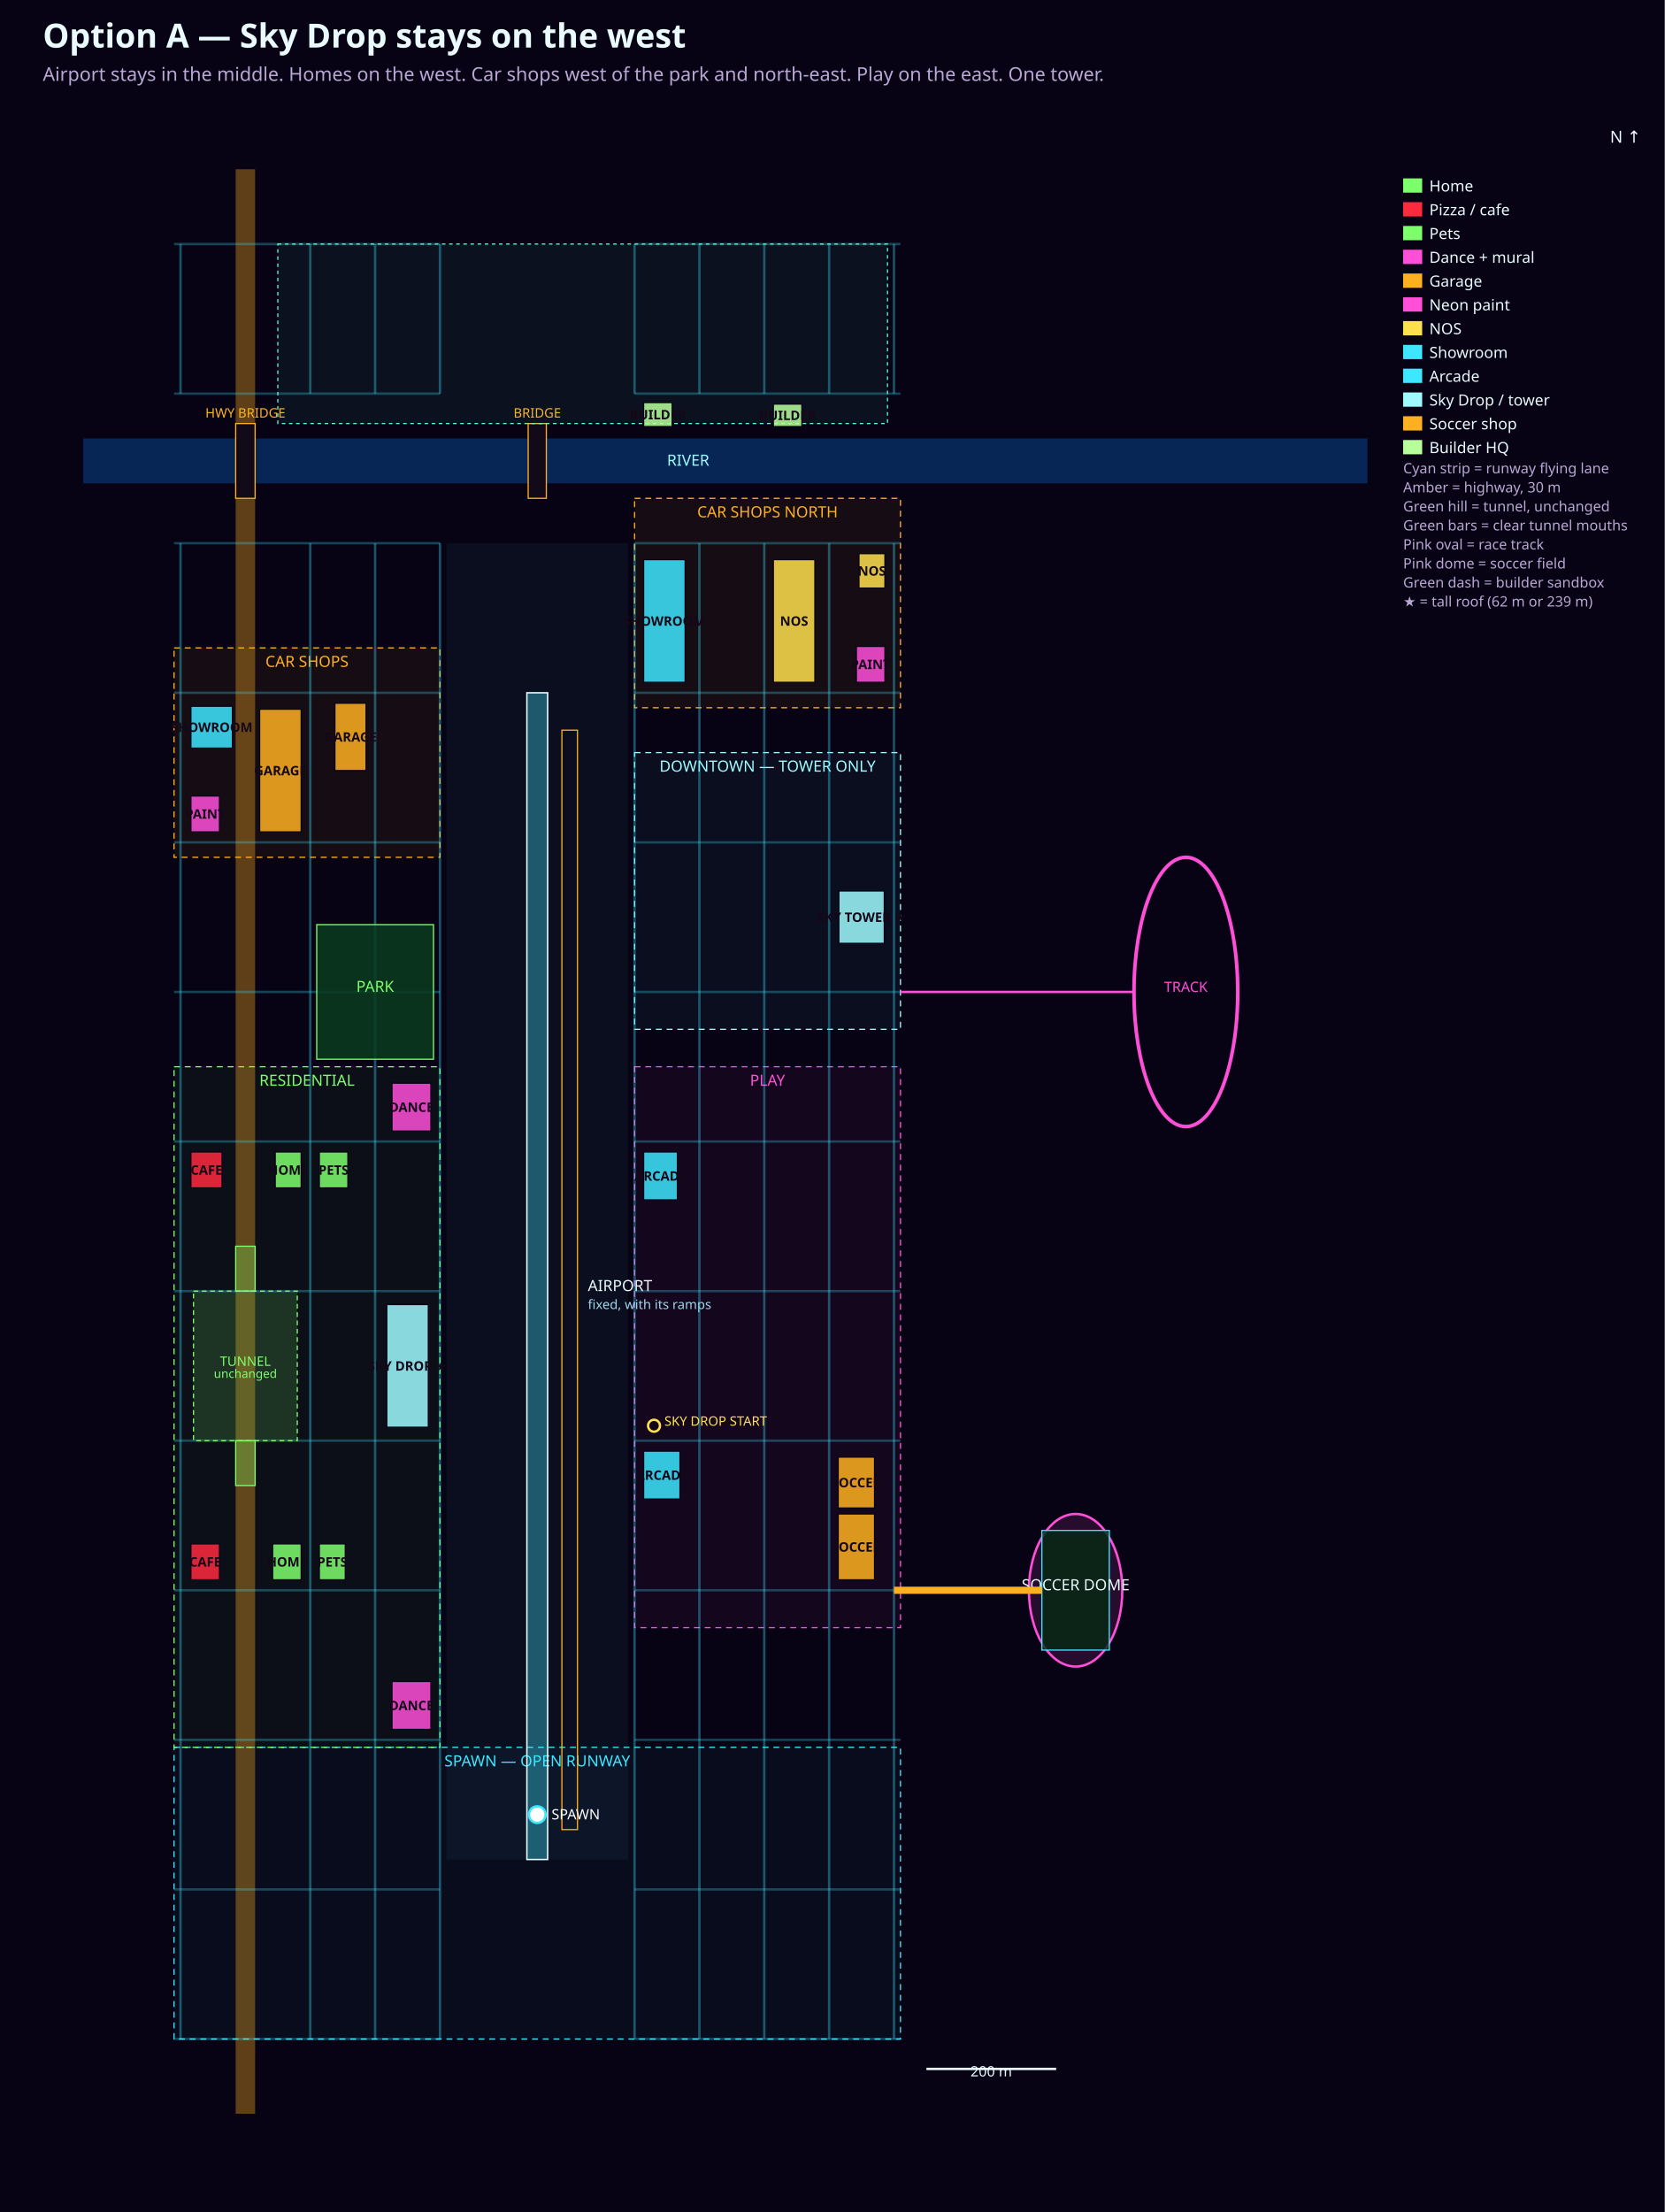
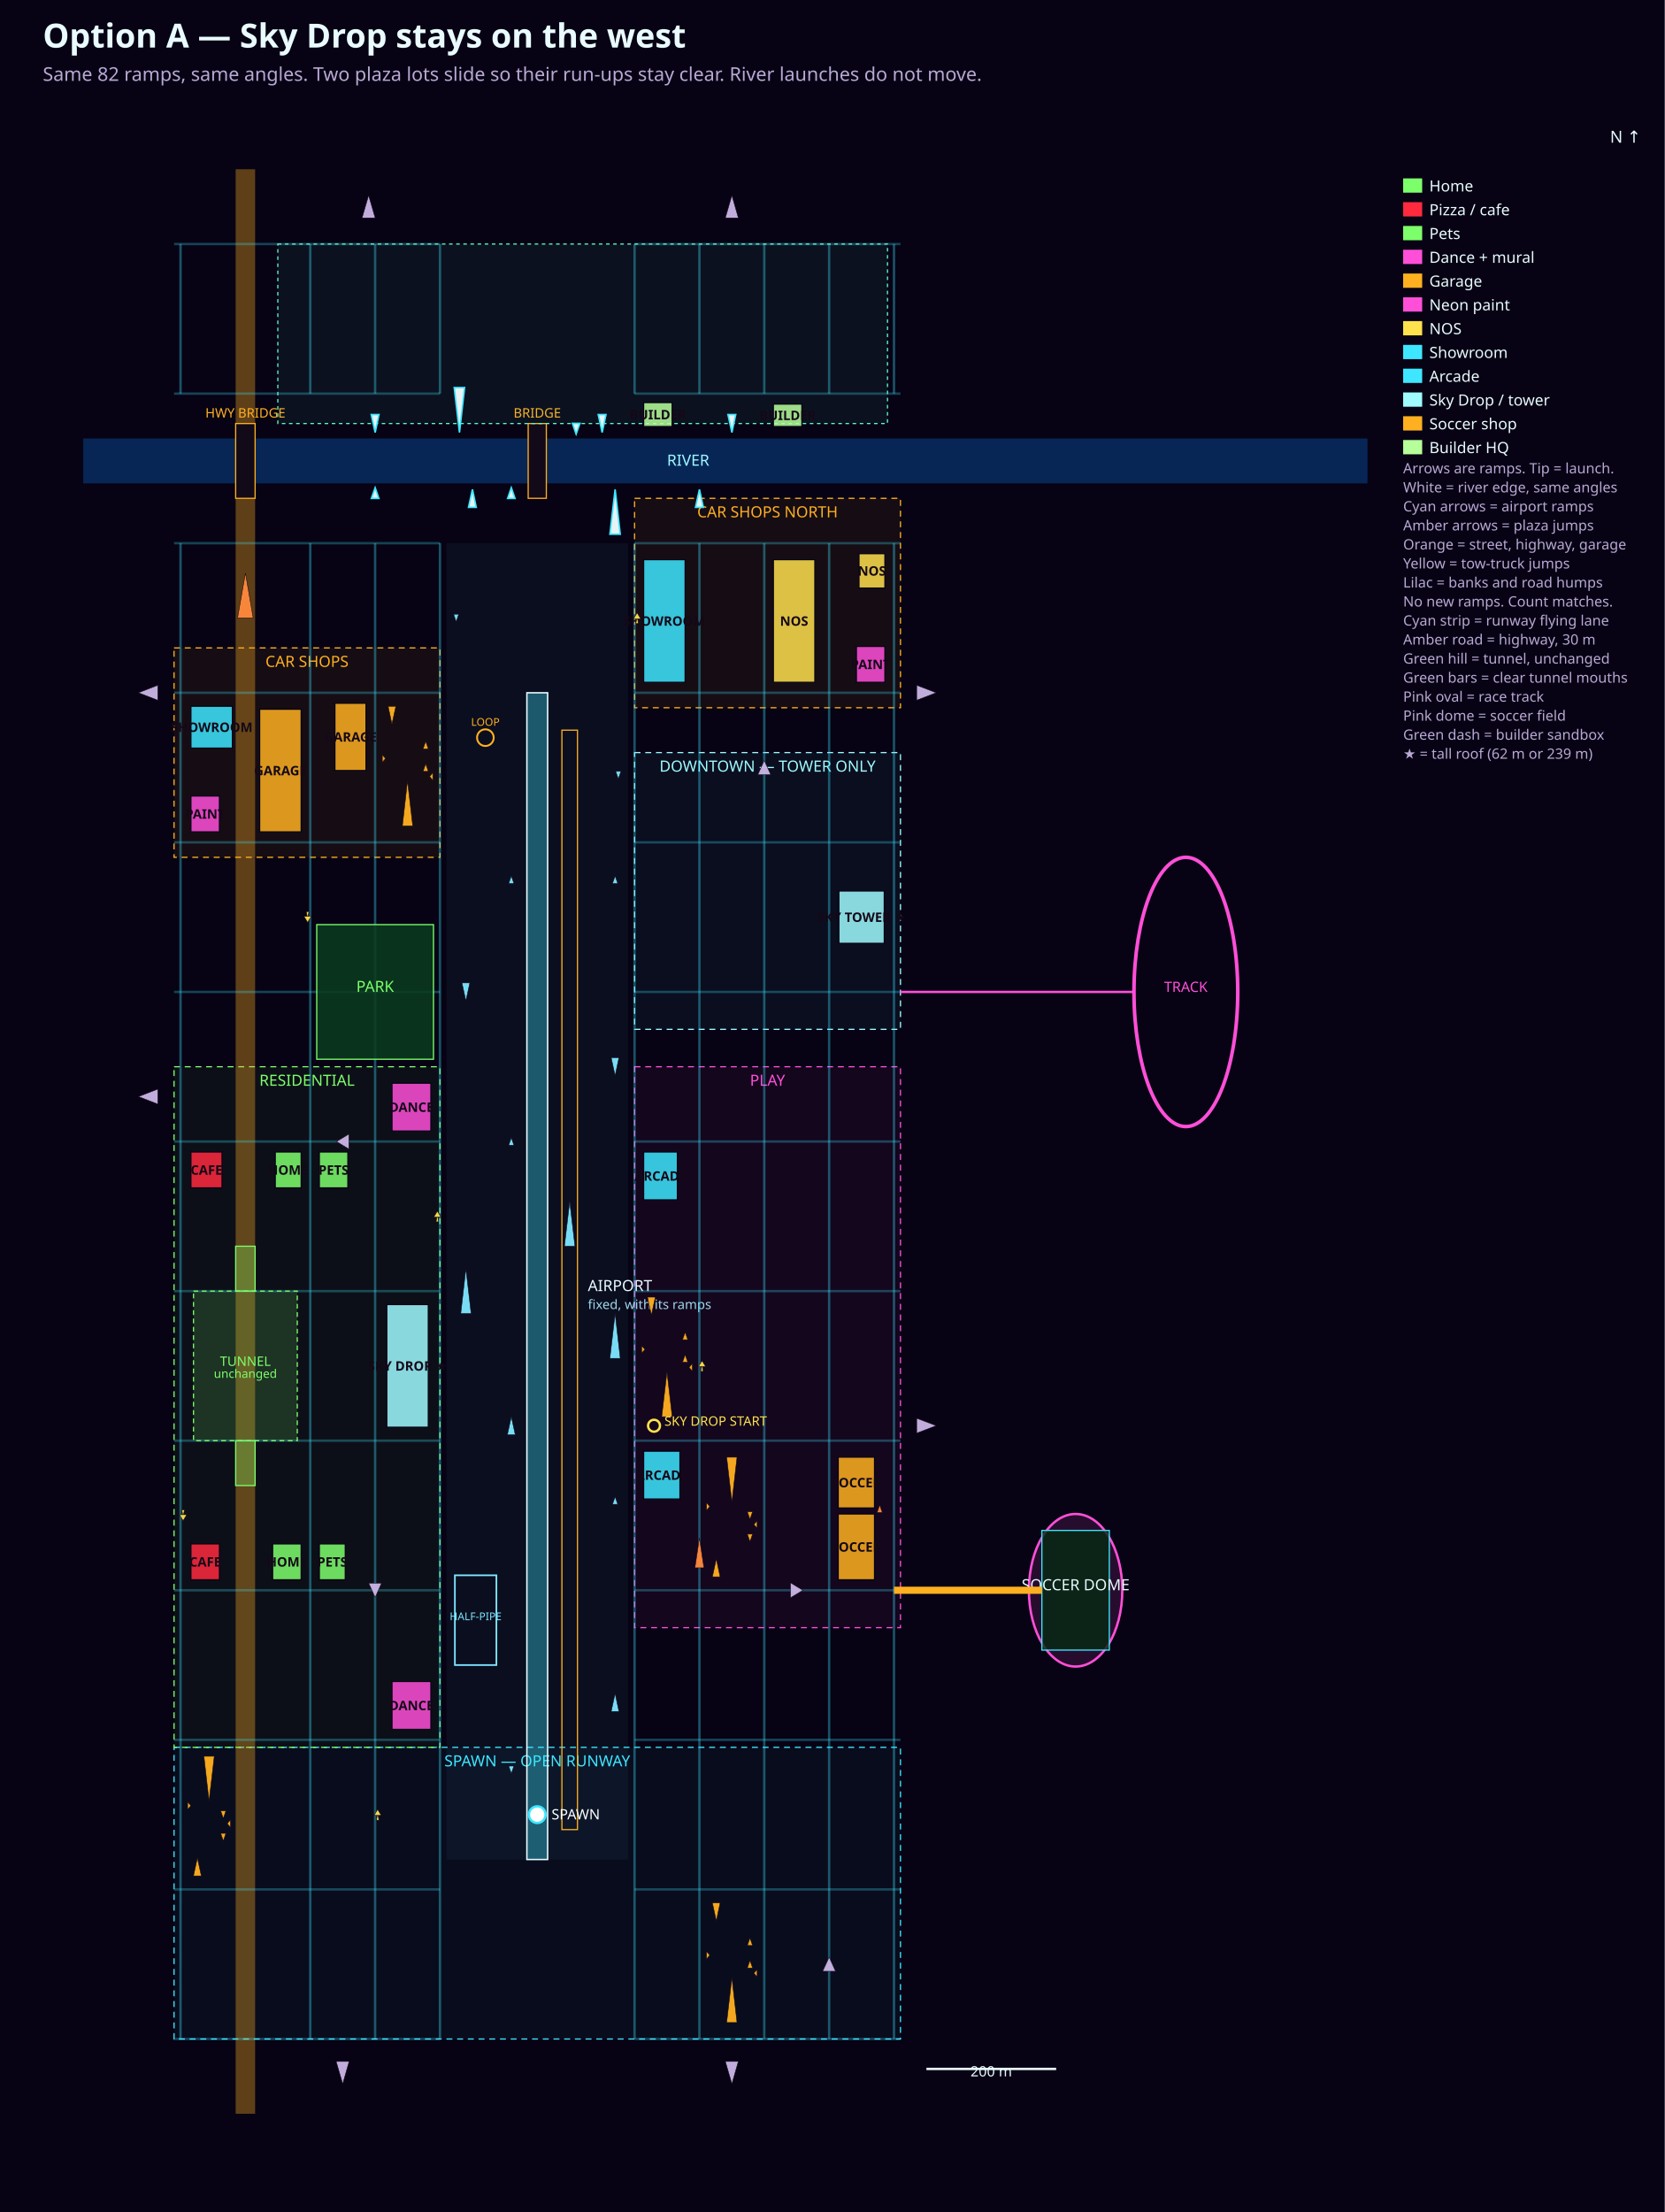
<svg xmlns="http://www.w3.org/2000/svg" width="1400" height="1860" viewBox="0 0 1400 1860">
  <rect width="1400" height="1860" fill="#070314" />
  <text x="36" y="40" fill="#e9fbff" font-family="ui-sans-serif,Segoe UI,sans-serif" font-size="28" font-weight="700">Option A — Sky Drop stays on the west</text>
-   <text x="36" y="68" fill="#b9a8d4" font-family="ui-sans-serif,Segoe UI,sans-serif" font-size="16">Airport stays in the middle. Homes on the west. Car shops west of the park and north-east. Play on the east. One tower.</text>
+   <text x="36" y="68" fill="#b9a8d4" font-family="ui-sans-serif,Segoe UI,sans-serif" font-size="16">Same 82 ramps, same angles. Two plaza lots slide so their run-ups stay clear. River launches do not move.</text>
  <rect x="146.364" y="1469.267" width="610.909" height="245.267" fill="rgba(62,230,255,0.04)" stroke="#3ee6ff" stroke-dasharray="5 4" />
  <text x="451.818" y="1485.267" fill="#3ee6ff" font-size="13" font-family="ui-sans-serif,sans-serif" text-anchor="middle">SPAWN — OPEN RUNWAY</text>
  <rect x="146.364" y="896.978" width="223.636" height="572.289" fill="rgba(125,255,107,0.05)" stroke="#7dff6b" stroke-dasharray="5 4" />
  <text x="258.182" y="912.978" fill="#7dff6b" font-size="13" font-family="ui-sans-serif,sans-serif" text-anchor="middle">RESIDENTIAL</text>
  <rect x="146.364" y="544.8" width="223.636" height="176.089" fill="rgba(255,176,32,0.06)" stroke="#ffb020" stroke-dasharray="5 4" />
  <text x="258.182" y="560.8" fill="#ffb020" font-size="13" font-family="ui-sans-serif,sans-serif" text-anchor="middle">CAR SHOPS</text>
  <rect x="533.636" y="896.978" width="223.636" height="471.667" fill="rgba(255,79,216,0.05)" stroke="#ff4fd8" stroke-dasharray="5 4" />
  <text x="645.455" y="912.978" fill="#ff4fd8" font-size="13" font-family="ui-sans-serif,sans-serif" text-anchor="middle">PLAY</text>
  <rect x="533.636" y="632.844" width="223.636" height="232.689" fill="rgba(62,230,255,0.05)" stroke="#9ffbff" stroke-dasharray="5 4" />
  <text x="645.455" y="648.844" fill="#9ffbff" font-size="13" font-family="ui-sans-serif,sans-serif" text-anchor="middle">DOWNTOWN — TOWER ONLY</text>
  <rect x="533.636" y="419.022" width="223.636" height="176.089" fill="rgba(255,176,32,0.06)" stroke="#ffb020" stroke-dasharray="5 4" />
  <text x="645.455" y="435.022" fill="#ffb020" font-size="13" font-family="ui-sans-serif,sans-serif" text-anchor="middle">CAR SHOPS NORTH</text>
  <rect x="375.455" y="456.756" width="152.727" height="1106.844" fill="rgba(62,230,255,0.05)" stroke="none" />
  <rect x="443.091" y="582.533" width="17.455" height="981.067" fill="rgba(62,230,255,0.35)" stroke="#e9fbff" stroke-width="1.2" />
  <text x="494.364" y="1085.644" fill="#e9fbff" font-size="13" font-family="ui-sans-serif,sans-serif">AIRPORT</text>
  <text x="494.364" y="1100.738" fill="#9fd8ea" font-size="11" font-family="ui-sans-serif,sans-serif">fixed, with its ramps</text>
  <rect x="472.545" y="613.978" width="13.091" height="924.467" fill="none" stroke="#ffb020" stroke-width="1" />
  <rect x="198.182" y="142.311" width="16.364" height="1635.111" fill="rgba(255,176,32,0.35)" />
  <line x1="151.818" y1="1714.533" x2="151.818" y2="456.756" stroke="rgba(62,230,255,0.35)" stroke-width="2" />
  <line x1="151.818" y1="330.978" x2="151.818" y2="205.2" stroke="rgba(62,230,255,0.35)" stroke-width="2" />
  <line x1="260.909" y1="1714.533" x2="260.909" y2="456.756" stroke="rgba(62,230,255,0.35)" stroke-width="2" />
  <line x1="260.909" y1="330.978" x2="260.909" y2="205.2" stroke="rgba(62,230,255,0.35)" stroke-width="2" />
  <line x1="315.455" y1="1714.533" x2="315.455" y2="456.756" stroke="rgba(62,230,255,0.35)" stroke-width="2" />
  <line x1="315.455" y1="330.978" x2="315.455" y2="205.2" stroke="rgba(62,230,255,0.35)" stroke-width="2" />
  <line x1="370" y1="1714.533" x2="370" y2="456.756" stroke="rgba(62,230,255,0.35)" stroke-width="2" />
  <line x1="370" y1="330.978" x2="370" y2="205.2" stroke="rgba(62,230,255,0.35)" stroke-width="2" />
  <line x1="533.636" y1="1714.533" x2="533.636" y2="456.756" stroke="rgba(62,230,255,0.35)" stroke-width="2" />
  <line x1="533.636" y1="330.978" x2="533.636" y2="205.2" stroke="rgba(62,230,255,0.35)" stroke-width="2" />
  <line x1="588.182" y1="1714.533" x2="588.182" y2="456.756" stroke="rgba(62,230,255,0.35)" stroke-width="2" />
  <line x1="588.182" y1="330.978" x2="588.182" y2="205.2" stroke="rgba(62,230,255,0.35)" stroke-width="2" />
  <line x1="642.727" y1="1714.533" x2="642.727" y2="456.756" stroke="rgba(62,230,255,0.35)" stroke-width="2" />
  <line x1="642.727" y1="330.978" x2="642.727" y2="205.2" stroke="rgba(62,230,255,0.35)" stroke-width="2" />
  <line x1="697.273" y1="1714.533" x2="697.273" y2="456.756" stroke="rgba(62,230,255,0.35)" stroke-width="2" />
  <line x1="697.273" y1="330.978" x2="697.273" y2="205.2" stroke="rgba(62,230,255,0.35)" stroke-width="2" />
  <line x1="751.818" y1="1714.533" x2="751.818" y2="456.756" stroke="rgba(62,230,255,0.35)" stroke-width="2" />
  <line x1="751.818" y1="330.978" x2="751.818" y2="205.2" stroke="rgba(62,230,255,0.35)" stroke-width="2" />
  <line x1="146.364" y1="1714.533" x2="370" y2="1714.533" stroke="rgba(62,230,255,0.28)" stroke-width="2" />
  <line x1="533.636" y1="1714.533" x2="757.273" y2="1714.533" stroke="rgba(62,230,255,0.28)" stroke-width="2" />
  <line x1="146.364" y1="1588.756" x2="370" y2="1588.756" stroke="rgba(62,230,255,0.28)" stroke-width="2" />
  <line x1="533.636" y1="1588.756" x2="757.273" y2="1588.756" stroke="rgba(62,230,255,0.28)" stroke-width="2" />
  <line x1="146.364" y1="1462.978" x2="370" y2="1462.978" stroke="rgba(62,230,255,0.28)" stroke-width="2" />
  <line x1="533.636" y1="1462.978" x2="757.273" y2="1462.978" stroke="rgba(62,230,255,0.28)" stroke-width="2" />
  <line x1="146.364" y1="1337.2" x2="370" y2="1337.2" stroke="rgba(62,230,255,0.28)" stroke-width="2" />
  <line x1="533.636" y1="1337.2" x2="757.273" y2="1337.2" stroke="rgba(62,230,255,0.28)" stroke-width="2" />
  <line x1="146.364" y1="1211.422" x2="370" y2="1211.422" stroke="rgba(62,230,255,0.28)" stroke-width="2" />
  <line x1="533.636" y1="1211.422" x2="757.273" y2="1211.422" stroke="rgba(62,230,255,0.28)" stroke-width="2" />
  <line x1="146.364" y1="1085.644" x2="370" y2="1085.644" stroke="rgba(62,230,255,0.28)" stroke-width="2" />
  <line x1="533.636" y1="1085.644" x2="757.273" y2="1085.644" stroke="rgba(62,230,255,0.28)" stroke-width="2" />
  <line x1="146.364" y1="959.867" x2="370" y2="959.867" stroke="rgba(62,230,255,0.28)" stroke-width="2" />
  <line x1="533.636" y1="959.867" x2="757.273" y2="959.867" stroke="rgba(62,230,255,0.28)" stroke-width="2" />
  <line x1="146.364" y1="834.089" x2="370" y2="834.089" stroke="rgba(62,230,255,0.28)" stroke-width="2" />
  <line x1="533.636" y1="834.089" x2="757.273" y2="834.089" stroke="rgba(62,230,255,0.28)" stroke-width="2" />
  <line x1="146.364" y1="708.311" x2="370" y2="708.311" stroke="rgba(62,230,255,0.28)" stroke-width="2" />
  <line x1="533.636" y1="708.311" x2="757.273" y2="708.311" stroke="rgba(62,230,255,0.28)" stroke-width="2" />
  <line x1="146.364" y1="582.533" x2="370" y2="582.533" stroke="rgba(62,230,255,0.28)" stroke-width="2" />
  <line x1="533.636" y1="582.533" x2="757.273" y2="582.533" stroke="rgba(62,230,255,0.28)" stroke-width="2" />
  <line x1="146.364" y1="456.756" x2="370" y2="456.756" stroke="rgba(62,230,255,0.28)" stroke-width="2" />
  <line x1="533.636" y1="456.756" x2="757.273" y2="456.756" stroke="rgba(62,230,255,0.28)" stroke-width="2" />
  <line x1="146.364" y1="330.978" x2="370" y2="330.978" stroke="rgba(62,230,255,0.28)" stroke-width="2" />
  <line x1="533.636" y1="330.978" x2="757.273" y2="330.978" stroke="rgba(62,230,255,0.28)" stroke-width="2" />
  <line x1="146.364" y1="205.2" x2="370" y2="205.2" stroke="rgba(62,230,255,0.28)" stroke-width="2" />
  <line x1="533.636" y1="205.2" x2="757.273" y2="205.2" stroke="rgba(62,230,255,0.28)" stroke-width="2" />
  <rect x="70" y="368.711" width="1080" height="37.733" fill="rgba(8,40,90,0.95)" />
  <text x="560.909" y="391.578" fill="#9ffbff" font-size="13" font-family="ui-sans-serif,sans-serif">RIVER</text>
  <rect x="444.182" y="356.133" width="15.273" height="62.889" fill="#120a18" stroke="#ffb020" />
  <rect x="198.182" y="356.133" width="16.364" height="62.889" fill="#120a18" stroke="#ffb020" />
  <text x="451.818" y="351.102" fill="#ffb020" font-size="11" text-anchor="middle" font-family="ui-sans-serif,sans-serif">BRIDGE</text>
  <text x="206.364" y="351.102" fill="#ffb020" font-size="11" text-anchor="middle" font-family="ui-sans-serif,sans-serif">HWY BRIDGE</text>
  <rect x="162.727" y="1085.644" width="87.273" height="125.778" fill="rgba(125,255,107,0.15)" stroke="#7dff6b" stroke-dasharray="4 3" />
  <text x="206.364" y="1148.533" fill="#7dff6b" font-size="11" text-anchor="middle" font-family="ui-sans-serif,sans-serif">TUNNEL</text>
  <text x="206.364" y="1158.596" fill="#7dff6b" font-size="10" text-anchor="middle" font-family="ui-sans-serif,sans-serif">unchanged</text>
  <rect x="198.182" y="1211.422" width="16.364" height="37.733" fill="rgba(125,255,107,0.28)" stroke="#7dff6b" />
  <rect x="198.182" y="1047.911" width="16.364" height="37.733" fill="rgba(125,255,107,0.28)" stroke="#7dff6b" />
  <rect x="266.364" y="777.489" width="98.182" height="113.2" fill="rgba(10,60,30,0.85)" stroke="#7dff6b" />
  <text x="315.455" y="834.089" fill="#7dff6b" font-size="13" text-anchor="middle" font-family="ui-sans-serif,sans-serif">PARK</text>
  <ellipse cx="904.545" cy="1337.2" rx="39.273" ry="64.147" fill="rgba(255,79,216,0.13)" stroke="#ff4fd8" stroke-width="2" />
  <rect x="876.182" y="1286.889" width="56.727" height="100.622" fill="rgba(6,42,18,0.8)" stroke="#3ee6ff" />
  <text x="904.545" y="1337.2" fill="#e9fbff" font-size="13" text-anchor="middle" font-family="ui-sans-serif,sans-serif">SOCCER DOME</text>
  <line x1="751.818" y1="1337.2" x2="876.182" y2="1337.2" stroke="#ffb020" stroke-width="6" />
  <ellipse cx="997.273" cy="834.089" rx="43.636" ry="113.2" fill="none" stroke="#ff4fd8" stroke-width="3" />
  <text x="997.273" y="834.089" fill="#ff4fd8" font-size="12" text-anchor="middle" font-family="ui-sans-serif,sans-serif">TRACK</text>
  <line x1="757.273" y1="834.089" x2="953.636" y2="834.089" stroke="#ff4fd8" stroke-width="2" />
  <rect x="233.636" y="205.2" width="512.727" height="150.933" fill="rgba(94,246,200,0.06)" stroke="#5ef6c8" stroke-dasharray="3 3" />
  <rect x="218.364" y="596.369" width="34.909" height="103.138" fill="#ffb020" fill-opacity="0.85" stroke="#070314" stroke-width="1" />
  <text x="235.818" y="651.938" fill="#140818" font-size="11" font-weight="700" text-anchor="middle" font-family="ui-sans-serif,sans-serif">GARAGE</text>
  <rect x="325.273" y="1096.964" width="34.909" height="103.138" fill="#9ffbff" fill-opacity="0.85" stroke="#070314" stroke-width="1" />
  <text x="342.727" y="1152.533" fill="#140818" font-size="11" font-weight="700" text-anchor="middle" font-family="ui-sans-serif,sans-serif">SKY DROP ★</text>
  <rect x="541.273" y="470.591" width="34.909" height="103.138" fill="#3ee6ff" fill-opacity="0.85" stroke="#070314" stroke-width="1" />
  <text x="558.727" y="526.16" fill="#140818" font-size="11" font-weight="700" text-anchor="middle" font-family="ui-sans-serif,sans-serif">SHOWROOM</text>
  <rect x="650.364" y="470.591" width="34.909" height="103.138" fill="#ffe14d" fill-opacity="0.85" stroke="#070314" stroke-width="1" />
  <text x="667.818" y="526.16" fill="#140818" font-size="11" font-weight="700" text-anchor="middle" font-family="ui-sans-serif,sans-serif">NOS</text>
  <rect x="705.455" y="749.189" width="38.182" height="44.022" fill="#9ffbff" fill-opacity="0.85" stroke="#070314" stroke-width="1" />
  <text x="724.545" y="775.2" fill="#140818" font-size="11" font-weight="700" text-anchor="middle" font-family="ui-sans-serif,sans-serif">SKY TOWER ★</text>
  <rect x="229.273" y="1298.209" width="24" height="30.187" fill="#7dff6b" fill-opacity="0.85" stroke="#070314" stroke-width="1" />
  <text x="241.273" y="1317.302" fill="#140818" font-size="11" font-weight="700" text-anchor="middle" font-family="ui-sans-serif,sans-serif">HOME</text>
  <rect x="160.545" y="593.853" width="34.909" height="35.218" fill="#3ee6ff" fill-opacity="0.85" stroke="#070314" stroke-width="1" />
  <text x="178" y="615.462" fill="#140818" font-size="11" font-weight="700" text-anchor="middle" font-family="ui-sans-serif,sans-serif">SHOWROOM</text>
  <rect x="722.364" y="465.56" width="21.818" height="28.929" fill="#ffe14d" fill-opacity="0.85" stroke="#070314" stroke-width="1" />
  <text x="733.273" y="484.024" fill="#140818" font-size="11" font-weight="700" text-anchor="middle" font-family="ui-sans-serif,sans-serif">NOS</text>
  <rect x="281.636" y="591.338" width="26.182" height="56.6" fill="#ffb020" fill-opacity="0.85" stroke="#070314" stroke-width="1" />
  <text x="294.727" y="623.638" fill="#140818" font-size="11" font-weight="700" text-anchor="middle" font-family="ui-sans-serif,sans-serif">GARAGE</text>
  <rect x="160.545" y="669.32" width="24" height="30.187" fill="#ff4fd8" fill-opacity="0.85" stroke="#070314" stroke-width="1" />
  <text x="172.545" y="688.413" fill="#140818" font-size="11" font-weight="700" text-anchor="middle" font-family="ui-sans-serif,sans-serif">PAINT</text>
  <rect x="720.182" y="543.542" width="24" height="30.187" fill="#ff4fd8" fill-opacity="0.85" stroke="#070314" stroke-width="1" />
  <text x="732.182" y="562.636" fill="#140818" font-size="11" font-weight="700" text-anchor="middle" font-family="ui-sans-serif,sans-serif">PAINT</text>
  <rect x="329.636" y="1413.924" width="32.727" height="40.249" fill="#ff4fd8" fill-opacity="0.85" stroke="#070314" stroke-width="1" />
  <text x="346" y="1438.049" fill="#140818" font-size="11" font-weight="700" text-anchor="middle" font-family="ui-sans-serif,sans-serif">DANCE</text>
  <rect x="541.273" y="1220.227" width="30.545" height="40.249" fill="#3ee6ff" fill-opacity="0.85" stroke="#070314" stroke-width="1" />
  <text x="556.545" y="1244.351" fill="#140818" font-size="11" font-weight="700" text-anchor="middle" font-family="ui-sans-serif,sans-serif">ARCADE</text>
  <rect x="231.455" y="968.671" width="21.818" height="30.187" fill="#7dff6b" fill-opacity="0.85" stroke="#070314" stroke-width="1" />
  <text x="242.364" y="987.764" fill="#140818" font-size="11" font-weight="700" text-anchor="middle" font-family="ui-sans-serif,sans-serif">HOME</text>
  <rect x="268.545" y="1298.209" width="21.818" height="30.187" fill="#7dff6b" fill-opacity="0.85" stroke="#070314" stroke-width="1" />
  <text x="279.455" y="1317.302" fill="#140818" font-size="11" font-weight="700" text-anchor="middle" font-family="ui-sans-serif,sans-serif">PETS</text>
  <rect x="268.545" y="968.671" width="24" height="30.187" fill="#7dff6b" fill-opacity="0.85" stroke="#070314" stroke-width="1" />
  <text x="280.545" y="987.764" fill="#140818" font-size="11" font-weight="700" text-anchor="middle" font-family="ui-sans-serif,sans-serif">PETS</text>
  <rect x="160.545" y="1298.209" width="24" height="30.187" fill="#ff2a3d" fill-opacity="0.85" stroke="#070314" stroke-width="1" />
  <text x="172.545" y="1317.302" fill="#140818" font-size="11" font-weight="700" text-anchor="middle" font-family="ui-sans-serif,sans-serif">CAFE</text>
  <rect x="329.636" y="910.813" width="32.727" height="40.249" fill="#ff4fd8" fill-opacity="0.85" stroke="#070314" stroke-width="1" />
  <text x="346" y="934.938" fill="#140818" font-size="11" font-weight="700" text-anchor="middle" font-family="ui-sans-serif,sans-serif">DANCE</text>
  <rect x="160.545" y="968.671" width="26.182" height="30.187" fill="#ff2a3d" fill-opacity="0.85" stroke="#070314" stroke-width="1" />
  <text x="173.636" y="987.764" fill="#140818" font-size="11" font-weight="700" text-anchor="middle" font-family="ui-sans-serif,sans-serif">CAFE</text>
  <rect x="541.273" y="968.671" width="28.364" height="40.249" fill="#3ee6ff" fill-opacity="0.85" stroke="#070314" stroke-width="1" />
  <text x="555.455" y="992.796" fill="#140818" font-size="11" font-weight="700" text-anchor="middle" font-family="ui-sans-serif,sans-serif">ARCADE</text>
  <rect x="704.909" y="1273.053" width="30.545" height="55.342" fill="#ffb020" fill-opacity="0.85" stroke="#070314" stroke-width="1" />
  <text x="720.182" y="1304.724" fill="#140818" font-size="11" font-weight="700" text-anchor="middle" font-family="ui-sans-serif,sans-serif">SOCCER</text>
  <rect x="704.909" y="1225.258" width="30.545" height="42.764" fill="#ffb020" fill-opacity="0.85" stroke="#070314" stroke-width="1" />
  <text x="720.182" y="1250.64" fill="#140818" font-size="11" font-weight="700" text-anchor="middle" font-family="ui-sans-serif,sans-serif">SOCCER</text>
  <rect x="541.273" y="338.524" width="24" height="20.124" fill="#b6ff9a" fill-opacity="0.85" stroke="#070314" stroke-width="1" />
  <text x="553.273" y="352.587" fill="#140818" font-size="11" font-weight="700" text-anchor="middle" font-family="ui-sans-serif,sans-serif">BUILDER</text>
  <rect x="650.364" y="339.782" width="24" height="18.867" fill="#b6ff9a" fill-opacity="0.85" stroke="#070314" stroke-width="1" />
  <text x="662.364" y="353.216" fill="#140818" font-size="11" font-weight="700" text-anchor="middle" font-family="ui-sans-serif,sans-serif">BUILDER</text>
+   <rect x="382.545" y="1324.622" width="34.909" height="75.467" fill="none" stroke="#7ee7ff" stroke-width="1.4" />
+   <text x="400" y="1362.356" fill="#7ee7ff" font-size="9" text-anchor="middle" font-family="ui-sans-serif,sans-serif">HALF-PIPE</text>
+   <circle cx="408.182" cy="620.267" r="7" fill="none" stroke="#ffb020" stroke-width="1.6" />
+   <text x="408.182" y="610.267" fill="#ffb020" font-size="9" text-anchor="middle" font-family="ui-sans-serif,sans-serif">LOOP</text>
+   <polygon points="611.1,1700.7 619.8,1700.7 615.5,1663.0" fill="#ffb020" fill-opacity="0.95" stroke="#140818" stroke-width="0.4" />
+   <polygon points="599.1,1600.1 605.6,1600.1 602.4,1615.2" fill="#ffb020" fill-opacity="0.95" stroke="#140818" stroke-width="0.4" />
+   <polygon points="628.5,1654.8 632.9,1654.8 630.7,1648.5" fill="#ffb020" fill-opacity="0.95" stroke="#140818" stroke-width="0.4" />
+   <polygon points="628.5,1635.9 632.9,1635.9 630.7,1629.6" fill="#ffb020" fill-opacity="0.95" stroke="#140818" stroke-width="0.4" />
+   <polygon points="594.2,1647.2 594.2,1641.0 596.9,1644.1" fill="#ffb020" fill-opacity="0.95" stroke="#140818" stroke-width="0.4" />
+   <polygon points="636.7,1662.3 636.7,1656.0 634.0,1659.2" fill="#ffb020" fill-opacity="0.95" stroke="#140818" stroke-width="0.4" />
+   <polygon points="611.1,1225.3 619.8,1225.3 615.5,1263.0" fill="#ffb020" fill-opacity="0.95" stroke="#140818" stroke-width="0.4" />
+   <polygon points="599.1,1325.9 605.6,1325.9 602.4,1310.8" fill="#ffb020" fill-opacity="0.95" stroke="#140818" stroke-width="0.4" />
+   <polygon points="628.5,1271.2 632.9,1271.2 630.7,1277.5" fill="#ffb020" fill-opacity="0.95" stroke="#140818" stroke-width="0.4" />
+   <polygon points="628.5,1290.0 632.9,1290.0 630.7,1296.3" fill="#ffb020" fill-opacity="0.95" stroke="#140818" stroke-width="0.4" />
+   <polygon points="594.2,1269.9 594.2,1263.6 596.9,1266.8" fill="#ffb020" fill-opacity="0.95" stroke="#140818" stroke-width="0.4" />
+   <polygon points="636.7,1285.0 636.7,1278.7 634.0,1281.9" fill="#ffb020" fill-opacity="0.95" stroke="#140818" stroke-width="0.4" />
+   <polygon points="556.5,1191.3 565.3,1191.3 560.9,1153.6" fill="#ffb020" fill-opacity="0.95" stroke="#140818" stroke-width="0.4" />
+   <polygon points="544.5,1090.7 551.1,1090.7 547.8,1105.8" fill="#ffb020" fill-opacity="0.95" stroke="#140818" stroke-width="0.4" />
+   <polygon points="574.0,1145.4 578.4,1145.4 576.2,1139.1" fill="#ffb020" fill-opacity="0.95" stroke="#140818" stroke-width="0.4" />
+   <polygon points="574.0,1126.5 578.4,1126.5 576.2,1120.2" fill="#ffb020" fill-opacity="0.95" stroke="#140818" stroke-width="0.4" />
+   <polygon points="539.6,1137.8 539.6,1131.6 542.4,1134.7" fill="#ffb020" fill-opacity="0.95" stroke="#140818" stroke-width="0.4" />
+   <polygon points="582.2,1152.9 582.2,1146.6 579.5,1149.8" fill="#ffb020" fill-opacity="0.95" stroke="#140818" stroke-width="0.4" />
+   <polygon points="171.5,1476.8 180.2,1476.8 175.8,1514.5" fill="#ffb020" fill-opacity="0.95" stroke="#140818" stroke-width="0.4" />
+   <polygon points="162.7,1577.4 169.3,1577.4 166.0,1562.3" fill="#ffb020" fill-opacity="0.95" stroke="#140818" stroke-width="0.4" />
+   <polygon points="185.6,1522.7 190.0,1522.7 187.8,1529.0" fill="#ffb020" fill-opacity="0.95" stroke="#140818" stroke-width="0.4" />
+   <polygon points="185.6,1541.6 190.0,1541.6 187.8,1547.9" fill="#ffb020" fill-opacity="0.95" stroke="#140818" stroke-width="0.4" />
+   <polygon points="157.8,1521.5 157.8,1515.2 160.5,1518.3" fill="#ffb020" fill-opacity="0.95" stroke="#140818" stroke-width="0.4" />
+   <polygon points="193.8,1536.6 193.8,1530.3 191.1,1533.4" fill="#ffb020" fill-opacity="0.95" stroke="#140818" stroke-width="0.4" />
+   <polygon points="338.4,694.5 347.1,694.5 342.7,656.7" fill="#ffb020" fill-opacity="0.95" stroke="#140818" stroke-width="0.4" />
+   <polygon points="326.4,593.9 332.9,593.9 329.6,608.9" fill="#ffb020" fill-opacity="0.95" stroke="#140818" stroke-width="0.4" />
+   <polygon points="355.8,648.6 360.2,648.6 358.0,642.3" fill="#ffb020" fill-opacity="0.95" stroke="#140818" stroke-width="0.4" />
+   <polygon points="355.8,629.7 360.2,629.7 358.0,623.4" fill="#ffb020" fill-opacity="0.95" stroke="#140818" stroke-width="0.4" />
+   <polygon points="321.5,641.0 321.5,634.7 324.2,637.9" fill="#ffb020" fill-opacity="0.95" stroke="#140818" stroke-width="0.4" />
+   <polygon points="364.0,656.1 364.0,649.8 361.3,653.0" fill="#ffb020" fill-opacity="0.95" stroke="#140818" stroke-width="0.4" />
+   <polygon points="737.6,1271.8 742.0,1271.8 739.8,1265.5" fill="#ff8a3d" fill-opacity="0.95" stroke="#140818" stroke-width="0.4" />
+   <polygon points="474.7,1047.9 483.5,1047.9 479.1,1010.2" fill="#7ee7ff" fill-opacity="0.95" stroke="#140818" stroke-width="0.4" />
+   <polygon points="584.4,1318.3 592.0,1318.3 588.2,1293.2" fill="#ff8a3d" fill-opacity="0.95" stroke="#140818" stroke-width="0.4" />
+   <polygon points="199.8,519.6 212.9,519.6 206.4,481.9" fill="#ff8a3d" fill-opacity="0.95" stroke="#140818" stroke-width="0.4" />
+   <polygon points="514.0,1439.1 520.5,1439.1 517.3,1424.0" fill="#7ee7ff" fill-opacity="0.95" stroke="#140818" stroke-width="0.4" />
+   <polygon points="515.1,1264.9 519.5,1264.9 517.3,1258.6" fill="#7ee7ff" fill-opacity="0.95" stroke="#140818" stroke-width="0.4" />
+   <polygon points="512.9,1142.2 521.6,1142.2 517.3,1104.5" fill="#7ee7ff" fill-opacity="0.95" stroke="#140818" stroke-width="0.4" />
+   <polygon points="514.0,889.4 520.5,889.4 517.3,904.5" fill="#7ee7ff" fill-opacity="0.95" stroke="#140818" stroke-width="0.4" />
+   <polygon points="515.1,742.9 519.5,742.9 517.3,736.6" fill="#7ee7ff" fill-opacity="0.95" stroke="#140818" stroke-width="0.4" />
+   <polygon points="517.8,648.6 522.2,648.6 520.0,654.9" fill="#7ee7ff" fill-opacity="0.95" stroke="#140818" stroke-width="0.4" />
+   <polygon points="426.7,1206.4 433.3,1206.4 430.0,1191.3" fill="#7ee7ff" fill-opacity="0.95" stroke="#140818" stroke-width="0.4" />
+   <polygon points="387.5,1104.5 396.2,1104.5 391.8,1066.8" fill="#7ee7ff" fill-opacity="0.95" stroke="#140818" stroke-width="0.4" />
+   <polygon points="427.8,963.0 432.2,963.0 430.0,956.7" fill="#7ee7ff" fill-opacity="0.95" stroke="#140818" stroke-width="0.4" />
+   <polygon points="388.5,826.5 395.1,826.5 391.8,841.6" fill="#7ee7ff" fill-opacity="0.95" stroke="#140818" stroke-width="0.4" />
+   <polygon points="427.8,742.9 432.2,742.9 430.0,736.6" fill="#7ee7ff" fill-opacity="0.95" stroke="#140818" stroke-width="0.4" />
+   <polygon points="381.5,516.5 385.8,516.5 383.6,522.8" fill="#7ee7ff" fill-opacity="0.95" stroke="#140818" stroke-width="0.4" />
+   <polygon points="427.8,1485.0 432.2,1485.0 430.0,1491.3" fill="#7ee7ff" fill-opacity="0.95" stroke="#140818" stroke-width="0.4" />
+   <polygon points="512.9,449.2 521.6,449.2 517.3,411.5" fill="#f4feff" fill-opacity="0.95" stroke="#3ee6ff" stroke-width="1.3" />
+   <polygon points="394.0,426.6 400.5,426.6 397.3,411.5" fill="#f4feff" fill-opacity="0.95" stroke="#3ee6ff" stroke-width="1.3" />
+   <polygon points="426.9,419.1 433.1,419.1 430.0,410.1" fill="#f4feff" fill-opacity="0.95" stroke="#3ee6ff" stroke-width="1.3" />
+   <polygon points="503.1,348.6 509.6,348.6 506.4,363.7" fill="#f4feff" fill-opacity="0.95" stroke="#3ee6ff" stroke-width="1.3" />
+   <polygon points="382.0,325.9 390.7,325.9 386.4,363.7" fill="#f4feff" fill-opacity="0.95" stroke="#3ee6ff" stroke-width="1.3" />
+   <polygon points="481.4,356.0 487.7,356.0 484.5,365.0" fill="#f4feff" fill-opacity="0.95" stroke="#3ee6ff" stroke-width="1.3" />
+   <polygon points="584.9,426.6 591.5,426.6 588.2,411.5" fill="#f4feff" fill-opacity="0.95" stroke="#3ee6ff" stroke-width="1.3" />
+   <polygon points="312.3,419.1 318.6,419.1 315.5,410.1" fill="#f4feff" fill-opacity="0.95" stroke="#3ee6ff" stroke-width="1.3" />
+   <polygon points="612.2,348.6 618.7,348.6 615.5,363.7" fill="#f4feff" fill-opacity="0.95" stroke="#3ee6ff" stroke-width="1.3" />
+   <polygon points="312.2,348.6 318.7,348.6 315.5,363.7" fill="#f4feff" fill-opacity="0.95" stroke="#3ee6ff" stroke-width="1.3" />
+   <polygon points="610.0,1733.4 620.9,1733.4 615.5,1752.3" fill="#cbb6e6" fill-opacity="0.95" stroke="#140818" stroke-width="0.4" />
+   <polygon points="282.7,1733.4 293.6,1733.4 288.2,1752.3" fill="#cbb6e6" fill-opacity="0.95" stroke="#140818" stroke-width="0.4" />
+   <polygon points="770.9,1205.1 770.9,1192.6 787.3,1198.8" fill="#cbb6e6" fill-opacity="0.95" stroke="#140818" stroke-width="0.4" />
+   <polygon points="770.9,588.8 770.9,576.2 787.3,582.5" fill="#cbb6e6" fill-opacity="0.95" stroke="#140818" stroke-width="0.4" />
+   <polygon points="132.7,928.4 132.7,915.8 116.4,922.1" fill="#cbb6e6" fill-opacity="0.95" stroke="#140818" stroke-width="0.4" />
+   <polygon points="610.0,183.2 620.9,183.2 615.5,164.3" fill="#cbb6e6" fill-opacity="0.95" stroke="#140818" stroke-width="0.4" />
+   <polygon points="304.5,183.2 315.5,183.2 310.0,164.3" fill="#cbb6e6" fill-opacity="0.95" stroke="#140818" stroke-width="0.4" />
+   <polygon points="132.7,588.8 132.7,576.2 116.4,582.5" fill="#cbb6e6" fill-opacity="0.95" stroke="#140818" stroke-width="0.4" />
+   <polygon points="664.8,1343.5 664.8,1330.9 675.2,1337.2" fill="#cbb6e6" fill-opacity="0.95" stroke="#140818" stroke-width="0.4" />
+   <polygon points="293.4,966.2 293.4,953.6 283.0,959.9" fill="#cbb6e6" fill-opacity="0.95" stroke="#140818" stroke-width="0.4" />
+   <polygon points="637.3,651.4 648.2,651.4 642.7,639.4" fill="#cbb6e6" fill-opacity="0.95" stroke="#140818" stroke-width="0.4" />
+   <polygon points="310.0,1331.2 320.9,1331.2 315.5,1343.2" fill="#cbb6e6" fill-opacity="0.95" stroke="#140818" stroke-width="0.4" />
+   <polygon points="691.8,1657.6 702.7,1657.6 697.3,1645.7" fill="#cbb6e6" fill-opacity="0.95" stroke="#140818" stroke-width="0.4" />
+   <polygon points="589.3,1153.2 591.4,1153.2 590.4,1147.2" fill="#ffe14d" fill-opacity="0.95" stroke="#140818" stroke-width="0.4" />
+   <polygon points="587.4,1149.1 593.4,1149.1 590.4,1144.2" fill="#ffe14d" fill-opacity="0.95" stroke="#140818" stroke-width="0.4" />
+   <polygon points="257.6,766.5 259.8,766.5 258.7,772.5" fill="#ffe14d" fill-opacity="0.95" stroke="#140818" stroke-width="0.4" />
+   <polygon points="255.7,770.6 261.7,770.6 258.7,775.6" fill="#ffe14d" fill-opacity="0.95" stroke="#140818" stroke-width="0.4" />
+   <polygon points="366.7,1027.4 368.9,1027.4 367.8,1021.4" fill="#ffe14d" fill-opacity="0.95" stroke="#140818" stroke-width="0.4" />
+   <polygon points="364.8,1023.4 370.8,1023.4 367.8,1018.4" fill="#ffe14d" fill-opacity="0.95" stroke="#140818" stroke-width="0.4" />
+   <polygon points="316.6,1530.5 318.7,1530.5 317.6,1524.5" fill="#ffe14d" fill-opacity="0.95" stroke="#140818" stroke-width="0.4" />
+   <polygon points="314.6,1526.5 320.6,1526.5 317.6,1521.5" fill="#ffe14d" fill-opacity="0.95" stroke="#140818" stroke-width="0.4" />
+   <polygon points="534.7,524.3 536.9,524.3 535.8,518.3" fill="#ffe14d" fill-opacity="0.95" stroke="#140818" stroke-width="0.4" />
+   <polygon points="532.8,520.3 538.8,520.3 535.8,515.3" fill="#ffe14d" fill-opacity="0.95" stroke="#140818" stroke-width="0.4" />
+   <polygon points="152.9,1269.6 155.1,1269.6 154.0,1275.6" fill="#ffe14d" fill-opacity="0.95" stroke="#140818" stroke-width="0.4" />
+   <polygon points="151.0,1273.7 157.0,1273.7 154.0,1278.7" fill="#ffe14d" fill-opacity="0.95" stroke="#140818" stroke-width="0.4" />
  <circle cx="451.818" cy="1525.867" r="7" fill="#fff" stroke="#3ee6ff" stroke-width="2" />
  <text x="463.818" y="1529.867" fill="#fff" font-size="12" font-family="ui-sans-serif,sans-serif">SPAWN</text>
  <circle cx="550" cy="1198.844" r="5" fill="none" stroke="#ffe14d" stroke-width="2" />
  <text x="558.727" y="1198.844" fill="#ffe14d" font-size="11" font-family="ui-sans-serif,sans-serif">SKY DROP START</text>
  <line x1="779.091" y1="1739.689" x2="888.182" y2="1739.689" stroke="#e9fbff" stroke-width="2" />
  <text x="833.636" y="1745.978" fill="#e9fbff" font-size="12" text-anchor="middle" font-family="ui-sans-serif,sans-serif">200 m</text>
  <text x="1380" y="120" fill="#e9fbff" font-size="14" text-anchor="end" font-family="ui-sans-serif,sans-serif">N ↑</text>
  <rect x="1180" y="150" width="16" height="12" fill="#7dff6b" />
  <text x="1202" y="161" fill="#e9fbff" font-size="13" font-family="ui-sans-serif,sans-serif">Home</text>
  <rect x="1180" y="170" width="16" height="12" fill="#ff2a3d" />
  <text x="1202" y="181" fill="#e9fbff" font-size="13" font-family="ui-sans-serif,sans-serif">Pizza / cafe</text>
  <rect x="1180" y="190" width="16" height="12" fill="#7dff6b" />
  <text x="1202" y="201" fill="#e9fbff" font-size="13" font-family="ui-sans-serif,sans-serif">Pets</text>
  <rect x="1180" y="210" width="16" height="12" fill="#ff4fd8" />
  <text x="1202" y="221" fill="#e9fbff" font-size="13" font-family="ui-sans-serif,sans-serif">Dance + mural</text>
  <rect x="1180" y="230" width="16" height="12" fill="#ffb020" />
  <text x="1202" y="241" fill="#e9fbff" font-size="13" font-family="ui-sans-serif,sans-serif">Garage</text>
  <rect x="1180" y="250" width="16" height="12" fill="#ff4fd8" />
  <text x="1202" y="261" fill="#e9fbff" font-size="13" font-family="ui-sans-serif,sans-serif">Neon paint</text>
  <rect x="1180" y="270" width="16" height="12" fill="#ffe14d" />
  <text x="1202" y="281" fill="#e9fbff" font-size="13" font-family="ui-sans-serif,sans-serif">NOS</text>
  <rect x="1180" y="290" width="16" height="12" fill="#3ee6ff" />
  <text x="1202" y="301" fill="#e9fbff" font-size="13" font-family="ui-sans-serif,sans-serif">Showroom</text>
  <rect x="1180" y="310" width="16" height="12" fill="#3ee6ff" />
  <text x="1202" y="321" fill="#e9fbff" font-size="13" font-family="ui-sans-serif,sans-serif">Arcade</text>
  <rect x="1180" y="330" width="16" height="12" fill="#9ffbff" />
  <text x="1202" y="341" fill="#e9fbff" font-size="13" font-family="ui-sans-serif,sans-serif">Sky Drop / tower</text>
  <rect x="1180" y="350" width="16" height="12" fill="#ffb020" />
  <text x="1202" y="361" fill="#e9fbff" font-size="13" font-family="ui-sans-serif,sans-serif">Soccer shop</text>
  <rect x="1180" y="370" width="16" height="12" fill="#b6ff9a" />
  <text x="1202" y="381" fill="#e9fbff" font-size="13" font-family="ui-sans-serif,sans-serif">Builder HQ</text>
-   <text x="1180" y="398" fill="#b9a8d4" font-size="12" font-family="ui-sans-serif,sans-serif">Cyan strip = runway flying lane</text>
-   <text x="1180" y="414" fill="#b9a8d4" font-size="12" font-family="ui-sans-serif,sans-serif">Amber = highway, 30 m</text>
-   <text x="1180" y="430" fill="#b9a8d4" font-size="12" font-family="ui-sans-serif,sans-serif">Green hill = tunnel, unchanged</text>
-   <text x="1180" y="446" fill="#b9a8d4" font-size="12" font-family="ui-sans-serif,sans-serif">Green bars = clear tunnel mouths</text>
-   <text x="1180" y="462" fill="#b9a8d4" font-size="12" font-family="ui-sans-serif,sans-serif">Pink oval = race track</text>
-   <text x="1180" y="478" fill="#b9a8d4" font-size="12" font-family="ui-sans-serif,sans-serif">Pink dome = soccer field</text>
-   <text x="1180" y="494" fill="#b9a8d4" font-size="12" font-family="ui-sans-serif,sans-serif">Green dash = builder sandbox</text>
-   <text x="1180" y="510" fill="#b9a8d4" font-size="12" font-family="ui-sans-serif,sans-serif">★ = tall roof (62 m or 239 m)</text>
+   <text x="1180" y="398" fill="#b9a8d4" font-size="12" font-family="ui-sans-serif,sans-serif">Arrows are ramps. Tip = launch.</text>
+   <text x="1180" y="414" fill="#b9a8d4" font-size="12" font-family="ui-sans-serif,sans-serif">White = river edge, same angles</text>
+   <text x="1180" y="430" fill="#b9a8d4" font-size="12" font-family="ui-sans-serif,sans-serif">Cyan arrows = airport ramps</text>
+   <text x="1180" y="446" fill="#b9a8d4" font-size="12" font-family="ui-sans-serif,sans-serif">Amber arrows = plaza jumps</text>
+   <text x="1180" y="462" fill="#b9a8d4" font-size="12" font-family="ui-sans-serif,sans-serif">Orange = street, highway, garage</text>
+   <text x="1180" y="478" fill="#b9a8d4" font-size="12" font-family="ui-sans-serif,sans-serif">Yellow = tow-truck jumps</text>
+   <text x="1180" y="494" fill="#b9a8d4" font-size="12" font-family="ui-sans-serif,sans-serif">Lilac = banks and road humps</text>
+   <text x="1180" y="510" fill="#b9a8d4" font-size="12" font-family="ui-sans-serif,sans-serif">No new ramps. Count matches.</text>
+   <text x="1180" y="526" fill="#b9a8d4" font-size="12" font-family="ui-sans-serif,sans-serif">Cyan strip = runway flying lane</text>
+   <text x="1180" y="542" fill="#b9a8d4" font-size="12" font-family="ui-sans-serif,sans-serif">Amber road = highway, 30 m</text>
+   <text x="1180" y="558" fill="#b9a8d4" font-size="12" font-family="ui-sans-serif,sans-serif">Green hill = tunnel, unchanged</text>
+   <text x="1180" y="574" fill="#b9a8d4" font-size="12" font-family="ui-sans-serif,sans-serif">Green bars = clear tunnel mouths</text>
+   <text x="1180" y="590" fill="#b9a8d4" font-size="12" font-family="ui-sans-serif,sans-serif">Pink oval = race track</text>
+   <text x="1180" y="606" fill="#b9a8d4" font-size="12" font-family="ui-sans-serif,sans-serif">Pink dome = soccer field</text>
+   <text x="1180" y="622" fill="#b9a8d4" font-size="12" font-family="ui-sans-serif,sans-serif">Green dash = builder sandbox</text>
+   <text x="1180" y="638" fill="#b9a8d4" font-size="12" font-family="ui-sans-serif,sans-serif">★ = tall roof (62 m or 239 m)</text>
</svg>
